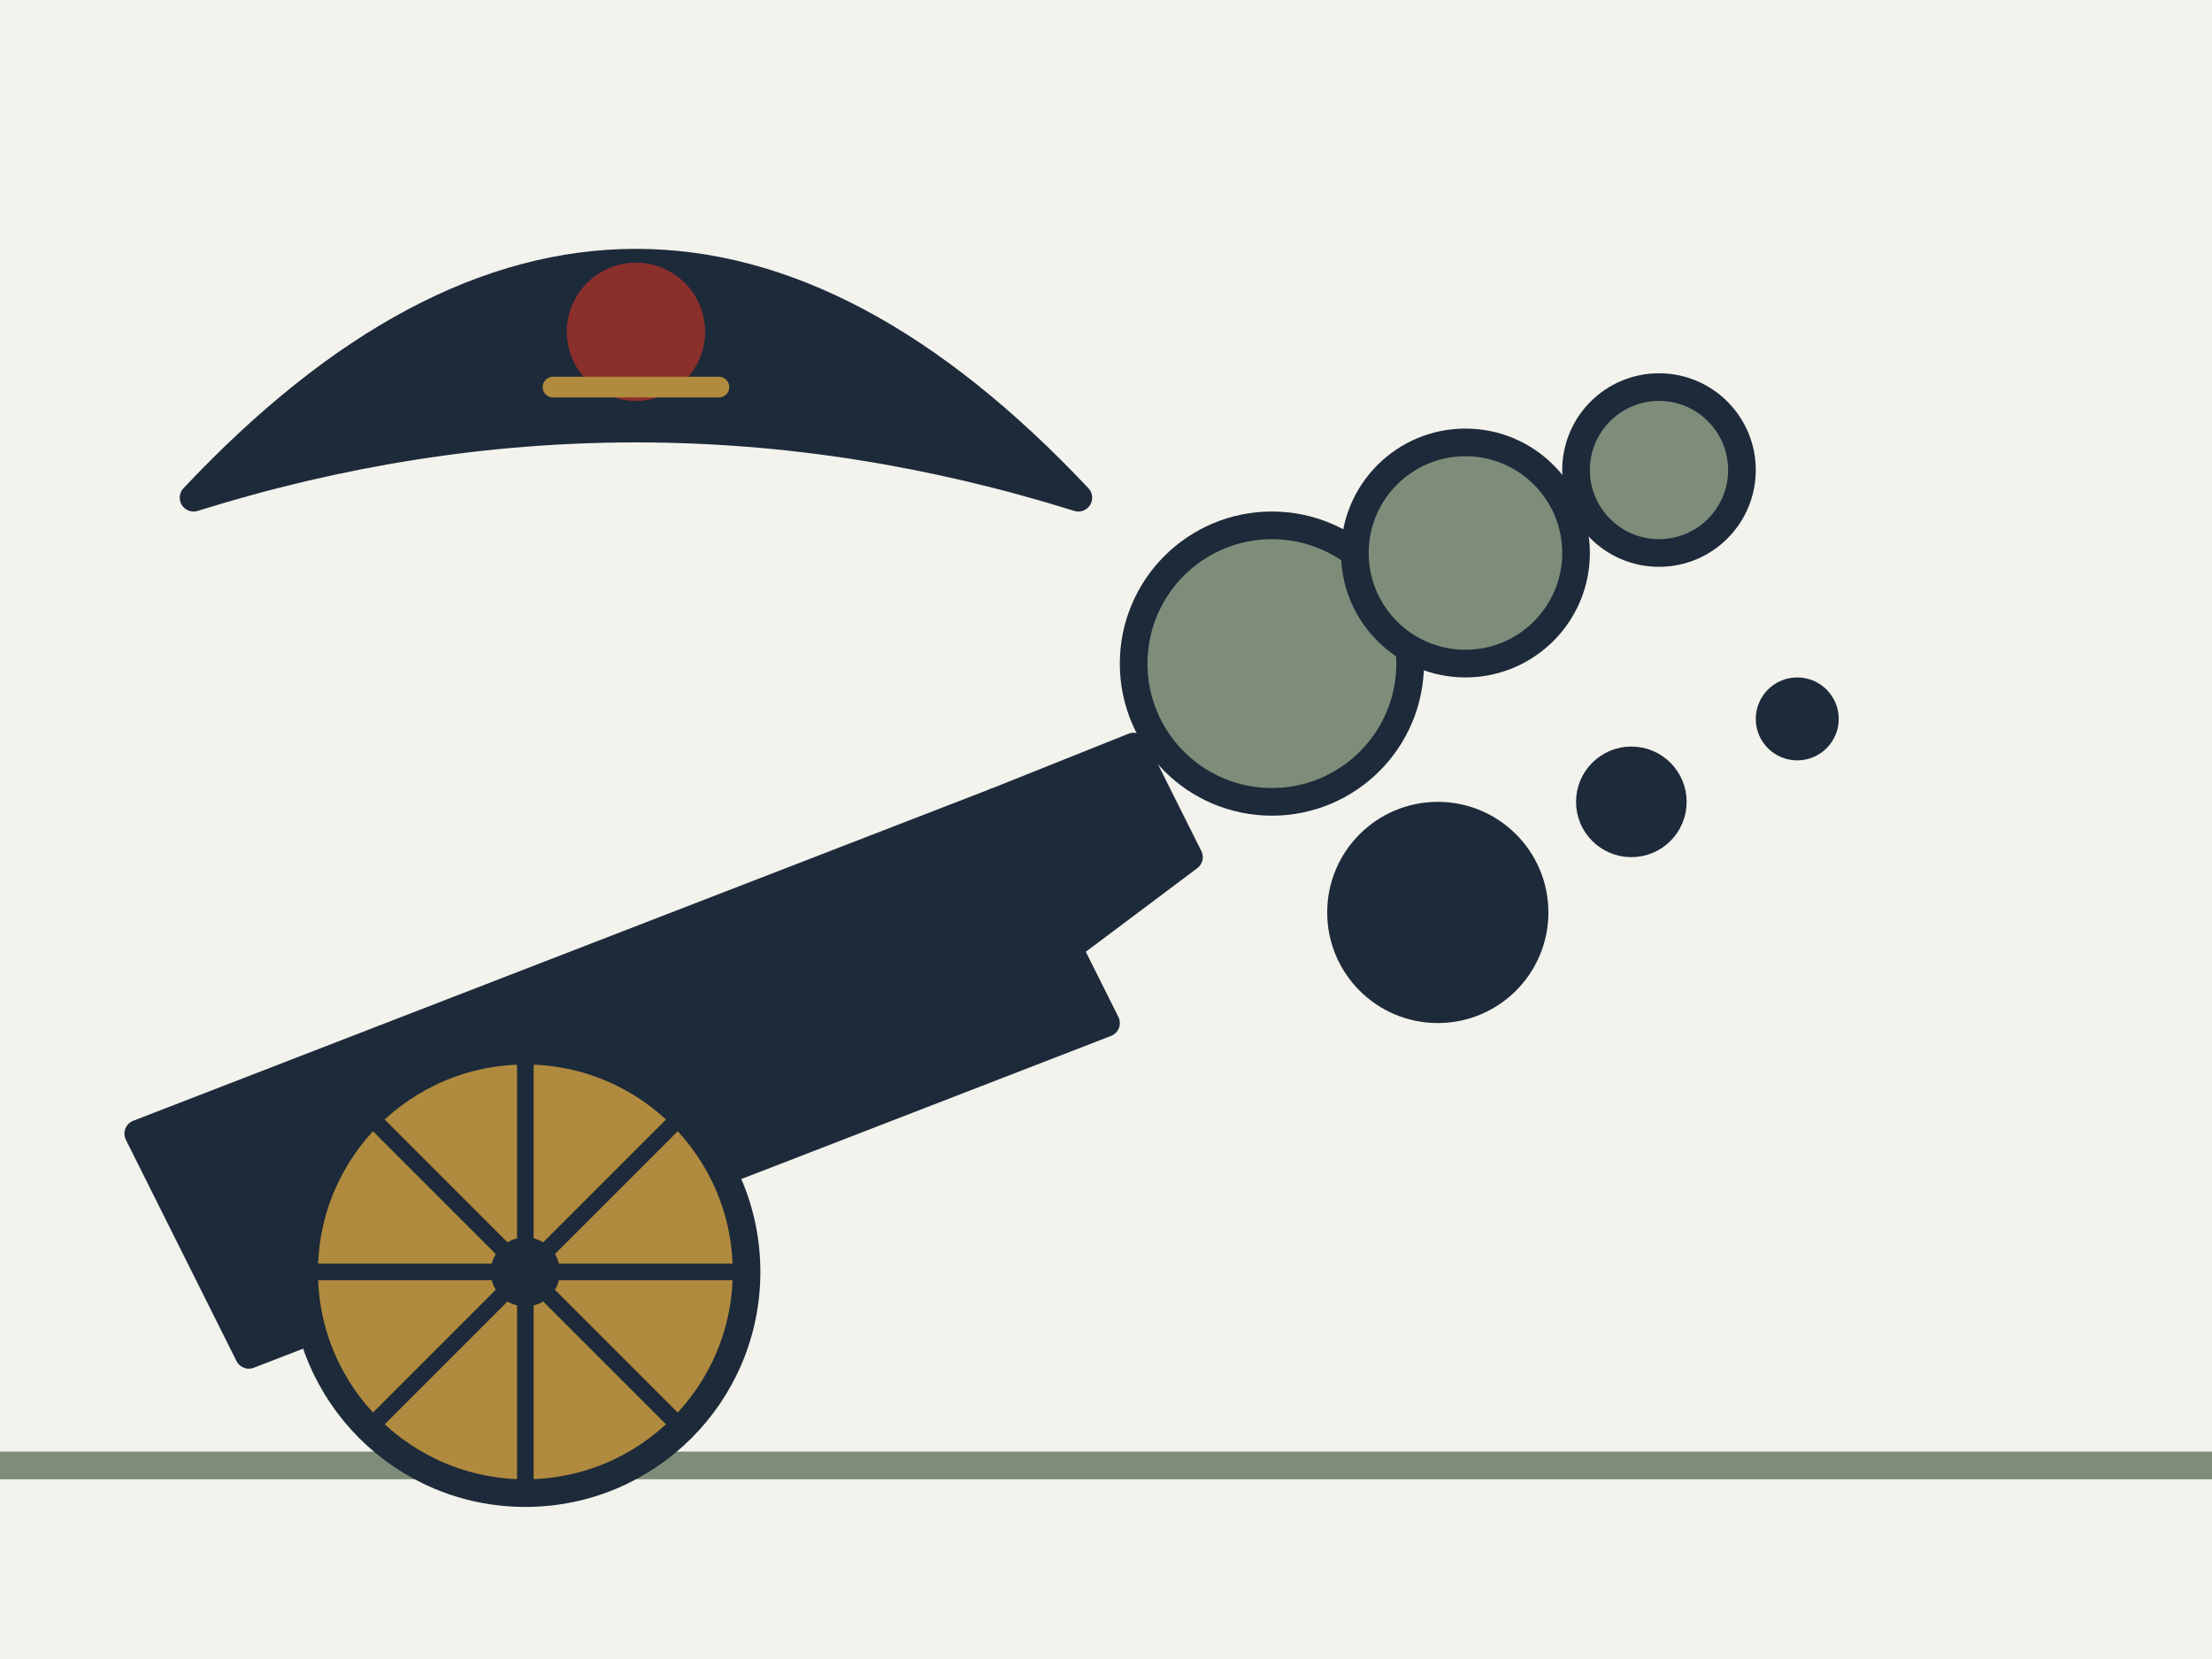
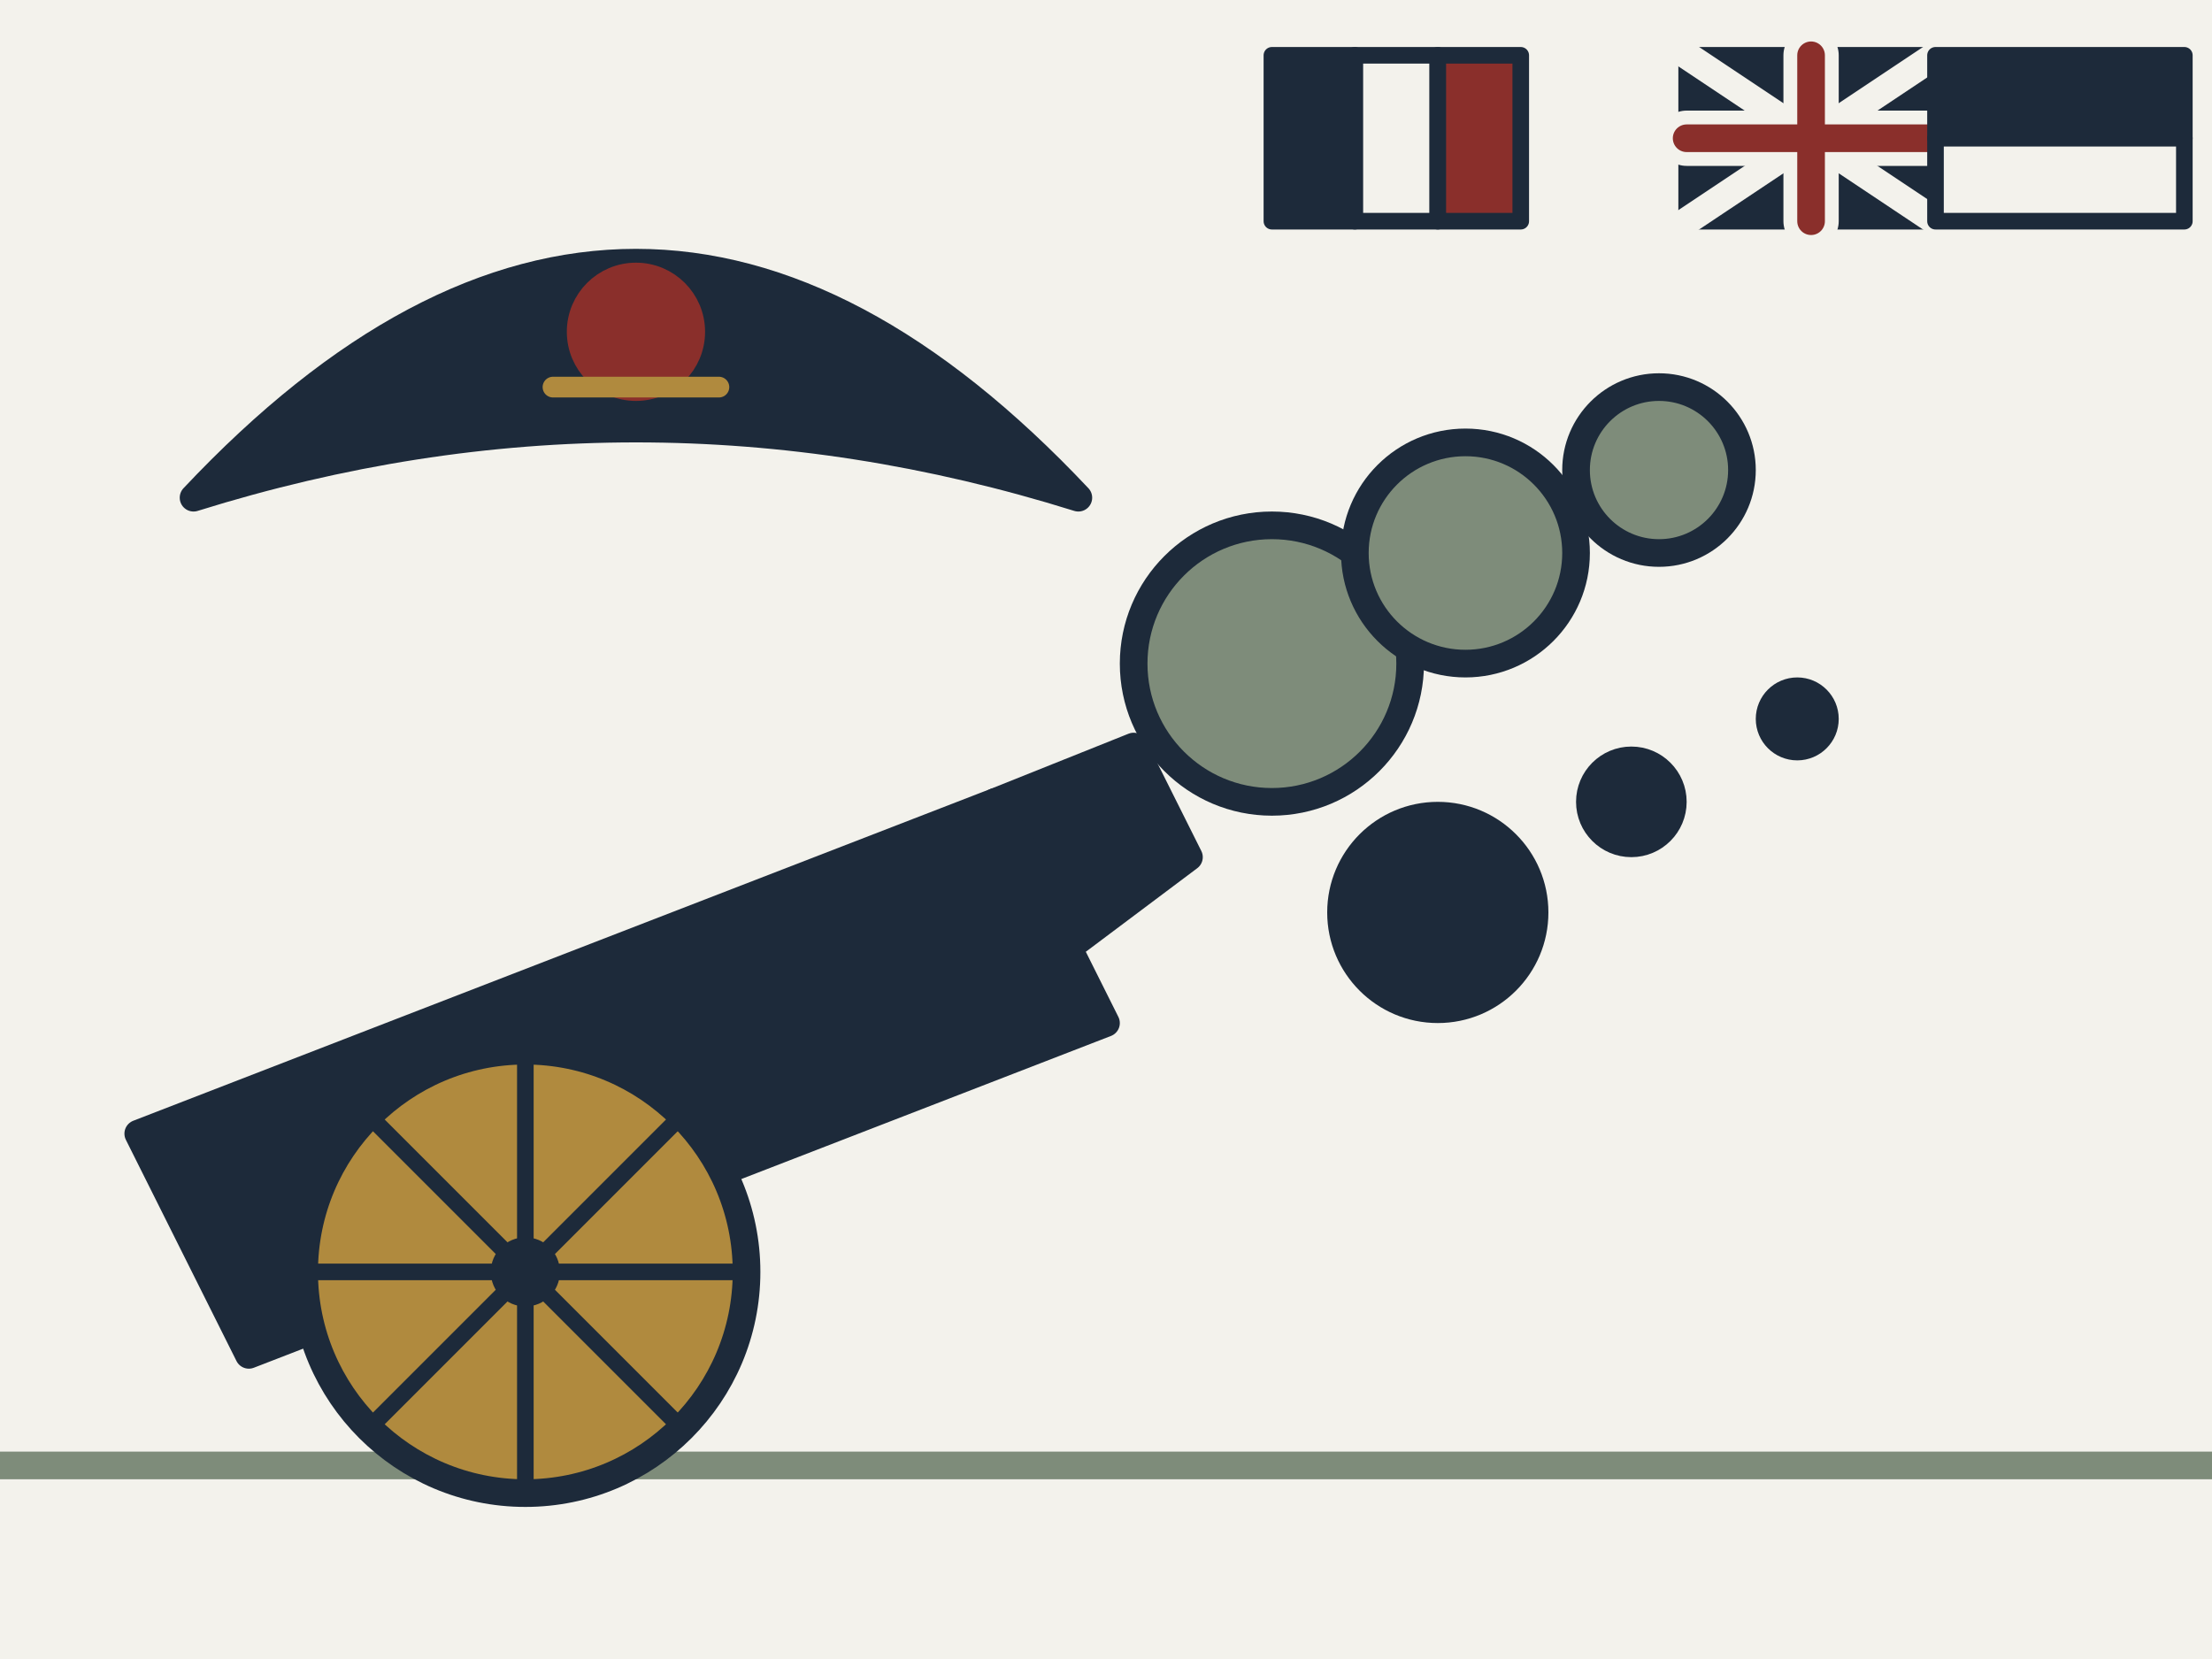
<svg xmlns="http://www.w3.org/2000/svg" viewBox="0 0 160 120" width="160" height="120">
  <rect width="160" height="120" fill="#f3f2ec" />
  <g fill="none" stroke="#1d2a3a" stroke-width="2" stroke-linejoin="round" stroke-linecap="round">
    <path d="M0 106h160" stroke="#7e8c7a" />
    <path d="M10 82l62-24l8 16l-62 24z" fill="#1d2a3a" />
    <path d="M72 58l10-4l4 8l-8 6z" fill="#1d2a3a" />
    <circle cx="38" cy="92" r="16" fill="#b08a3e" />
    <circle cx="38" cy="92" r="1.5" fill="#1d2a3a" />
    <path d="M22.0 92.0L54.0 92.0" stroke-width="1.2" />
    <path d="M26.7 80.7L49.3 103.3" stroke-width="1.2" />
    <path d="M38.0 76.0L38.0 108.0" stroke-width="1.2" />
    <path d="M49.3 80.7L26.7 103.3" stroke-width="1.2" />
    <circle cx="104" cy="66" r="7" fill="#1d2a3a" />
    <circle cx="118" cy="58" r="3" fill="#1d2a3a" />
    <circle cx="130" cy="52" r="2" fill="#1d2a3a" />
    <circle cx="92" cy="48" r="10" fill="#7e8c7a" />
    <circle cx="106" cy="40" r="8" fill="#7e8c7a" />
    <circle cx="120" cy="34" r="6" fill="#7e8c7a" />
    <path d="M14 36Q46 2 78 36Q46 26 14 36z" fill="#1d2a3a" />
    <circle cx="46" cy="24" r="4" fill="#8a2f2b" stroke="#8a2f2b" />
    <path d="M40 28l12 0" stroke="#b08a3e" stroke-width="1.5" />
+     <g stroke-width="1.2" transform="translate(92 4)">
+       <rect width="6.0" height="12" fill="#1d2a3a" />
+       <rect x="6.0" width="6.0" height="12" fill="#f3f2ec" />
+       <rect x="12.0" width="6.0" height="12" fill="#8a2f2b" />
+     </g>
+     <g stroke-width="1.2" transform="translate(122 4)">
+       <rect width="18" height="12" fill="#1d2a3a" />
+       <path d="M0 0L18 12M18 0L0 12" stroke="#f3f2ec" stroke-width="2" />
+       <path d="M9.0 0V12M0 6.0H18" stroke="#f3f2ec" stroke-width="4" />
+       <path d="M9.0 0V12M0 6.0H18" stroke="#8a2f2b" stroke-width="2" />
+     </g>
+     <g stroke-width="1.2" transform="translate(140 4)">
+       <rect width="18" height="6.0" fill="#1d2a3a" />
+       <rect y="6.0" width="18" height="6.0" fill="#f3f2ec" />
+     </g>
  </g>
</svg>
